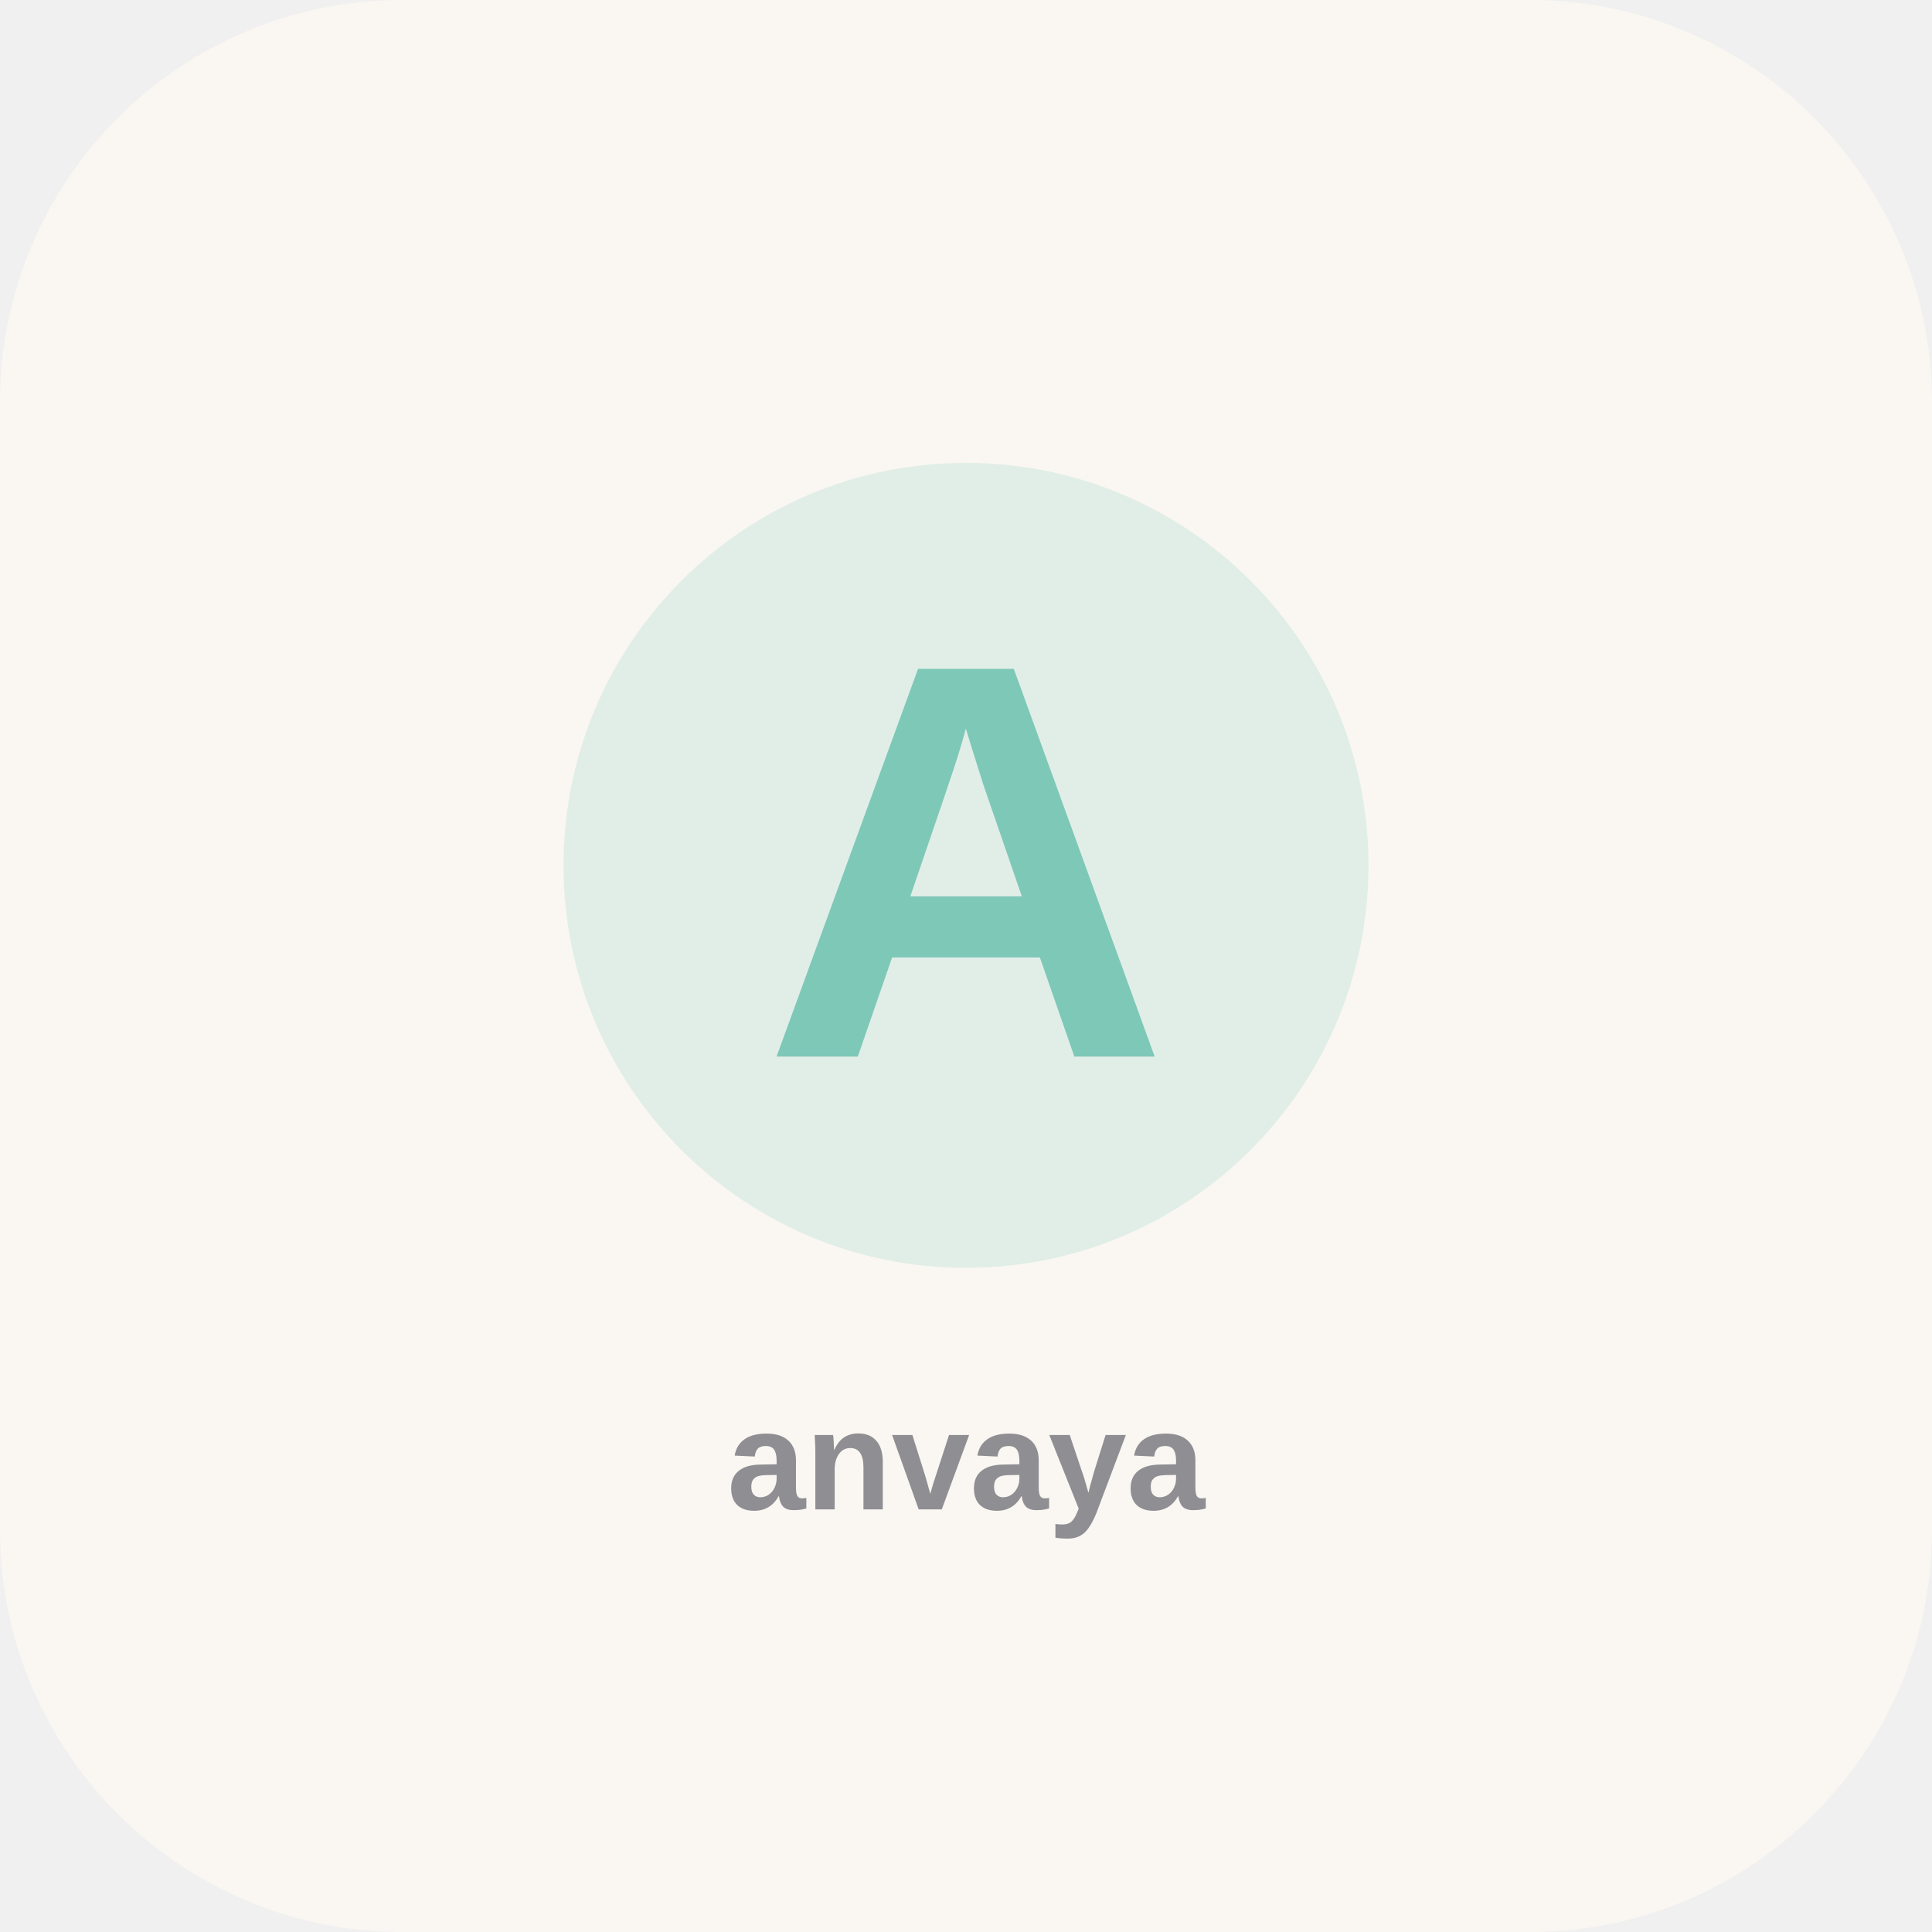
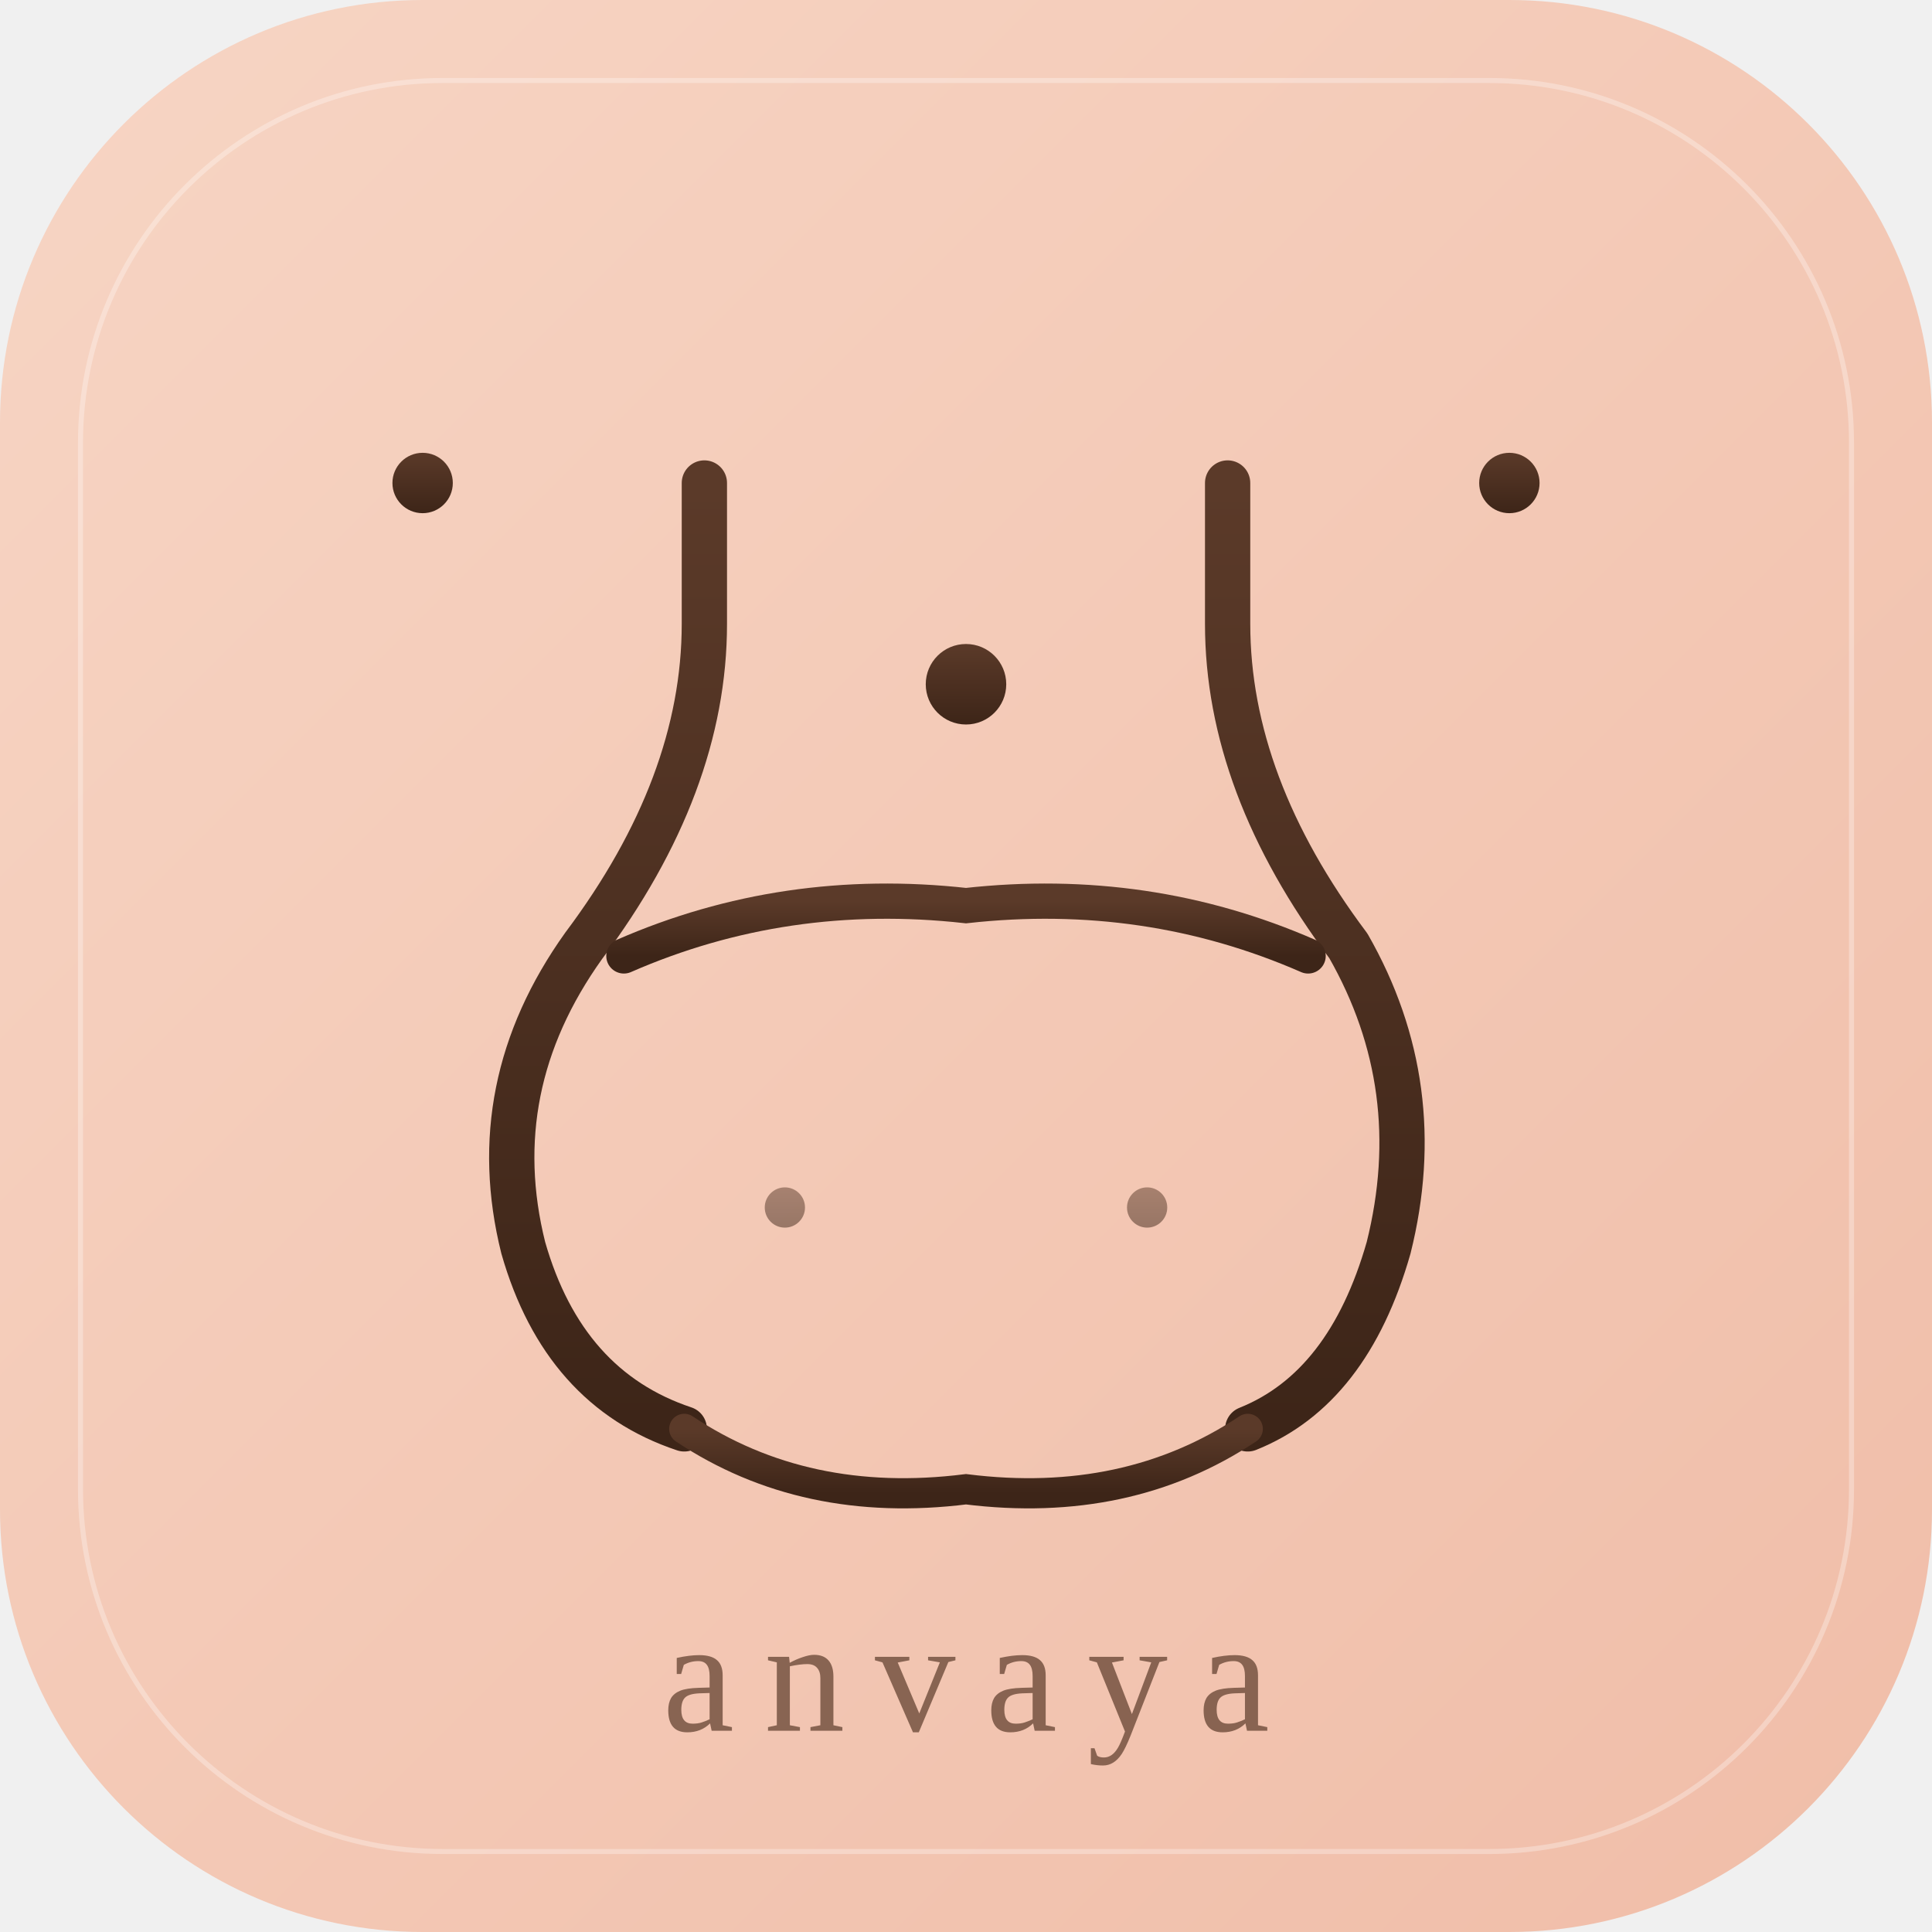
<svg xmlns="http://www.w3.org/2000/svg" width="192" height="192" viewBox="0 0 192 192">
-   <rect width="192" height="192" rx="40" fill="#FAF7F2" />
-   <circle cx="96" cy="86" r="40" fill="#7EC8B8" opacity="0.2" />
-   <text x="96" y="105" font-family="Arial" font-size="56" font-weight="bold" fill="#7EC8B8" text-anchor="middle">A</text>
-   <text x="96" y="150" font-family="Arial" font-size="14" font-weight="600" fill="#8E8E93" text-anchor="middle">anvaya</text>
+   <defs>
+     <linearGradient id="bg" x1="0%" y1="0%" x2="100%" y2="100%">
+       <stop offset="0%" style="stop-color:#F7D5C4" />
+       <stop offset="100%" style="stop-color:#F0BDA8" />
+     </linearGradient>
+     <linearGradient id="ink" x1="0%" y1="0%" x2="0%" y2="100%">
+       <stop offset="0%" style="stop-color:#5B3A29" />
+       <stop offset="100%" style="stop-color:#3D2518" />
+     </linearGradient>
+   </defs>
+   <rect width="192" height="192" rx="42" fill="url(#bg)" />
+   <rect x="8" y="8" width="176" height="176" rx="36" fill="none" stroke="#FFFFFF" stroke-width="0.5" opacity="0.3" />
+   <line x1="42" y1="48" x2="150" y2="48" stroke="url(#ink)" stroke-width="4" stroke-linecap="round" />
+   <circle cx="42" cy="48" r="3" fill="url(#ink)" />
+   <circle cx="150" cy="48" r="3" fill="url(#ink)" />
+   <path d="M 70 48 L 70 62 Q 70 78 58 94 Q 48 108 52 124 Q 56 138 68 142" stroke="url(#ink)" stroke-width="4.5" fill="none" stroke-linecap="round" stroke-linejoin="round" />
+   <path d="M 122 48 L 122 62 Q 122 78 134 94 Q 142 108 138 124 Q 134 138 124 142" stroke="url(#ink)" stroke-width="4.5" fill="none" stroke-linecap="round" stroke-linejoin="round" />
+   <path d="M 96 48 L 96 138" stroke="url(#ink)" stroke-width="4" stroke-linecap="round" />
+   <path d="M 62 95 Q 78 88 96 90 Q 114 88 130 95" stroke="url(#ink)" stroke-width="3.5" fill="none" stroke-linecap="round" />
+   <path d="M 68 142 Q 80 150 96 148 Q 112 150 124 142" stroke="url(#ink)" stroke-width="3" fill="none" stroke-linecap="round" />
+   <circle cx="96" cy="68" r="4" fill="url(#ink)" />
+   <circle cx="78" cy="120" r="2" fill="url(#ink)" opacity="0.5" />
+   <circle cx="114" cy="120" r="2" fill="url(#ink)" opacity="0.5" />
+   <text x="96" y="172" font-family="Georgia, 'Times New Roman', serif" font-size="16" font-weight="400" fill="#5B3A29" text-anchor="middle" letter-spacing="3" opacity="0.7">anvaya</text>
</svg>
